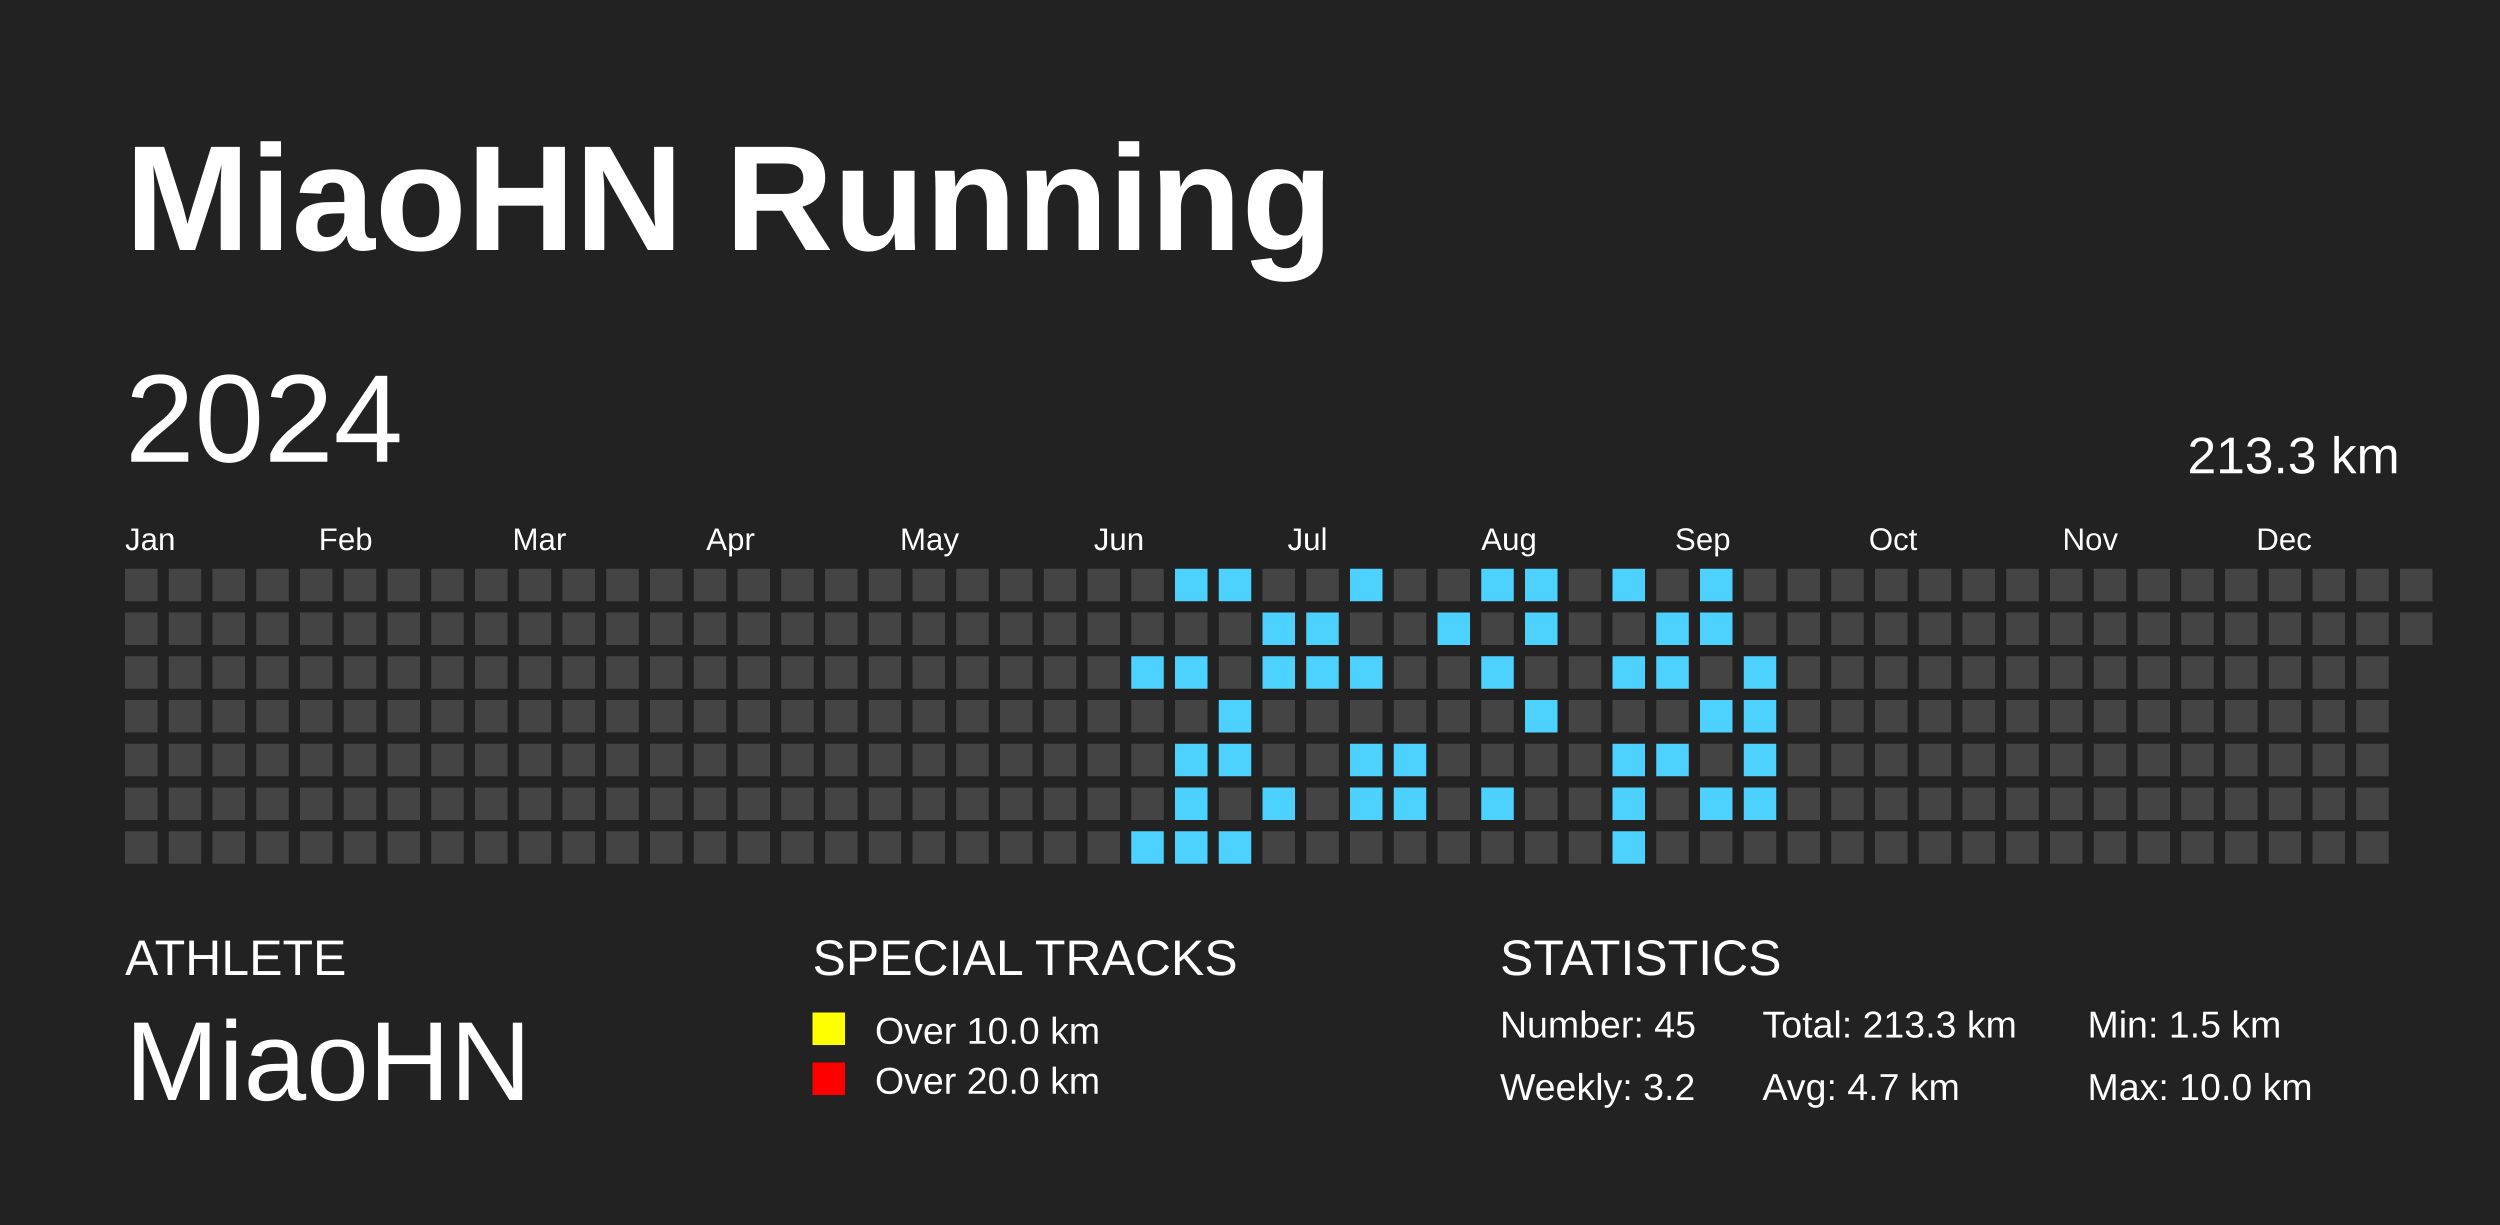
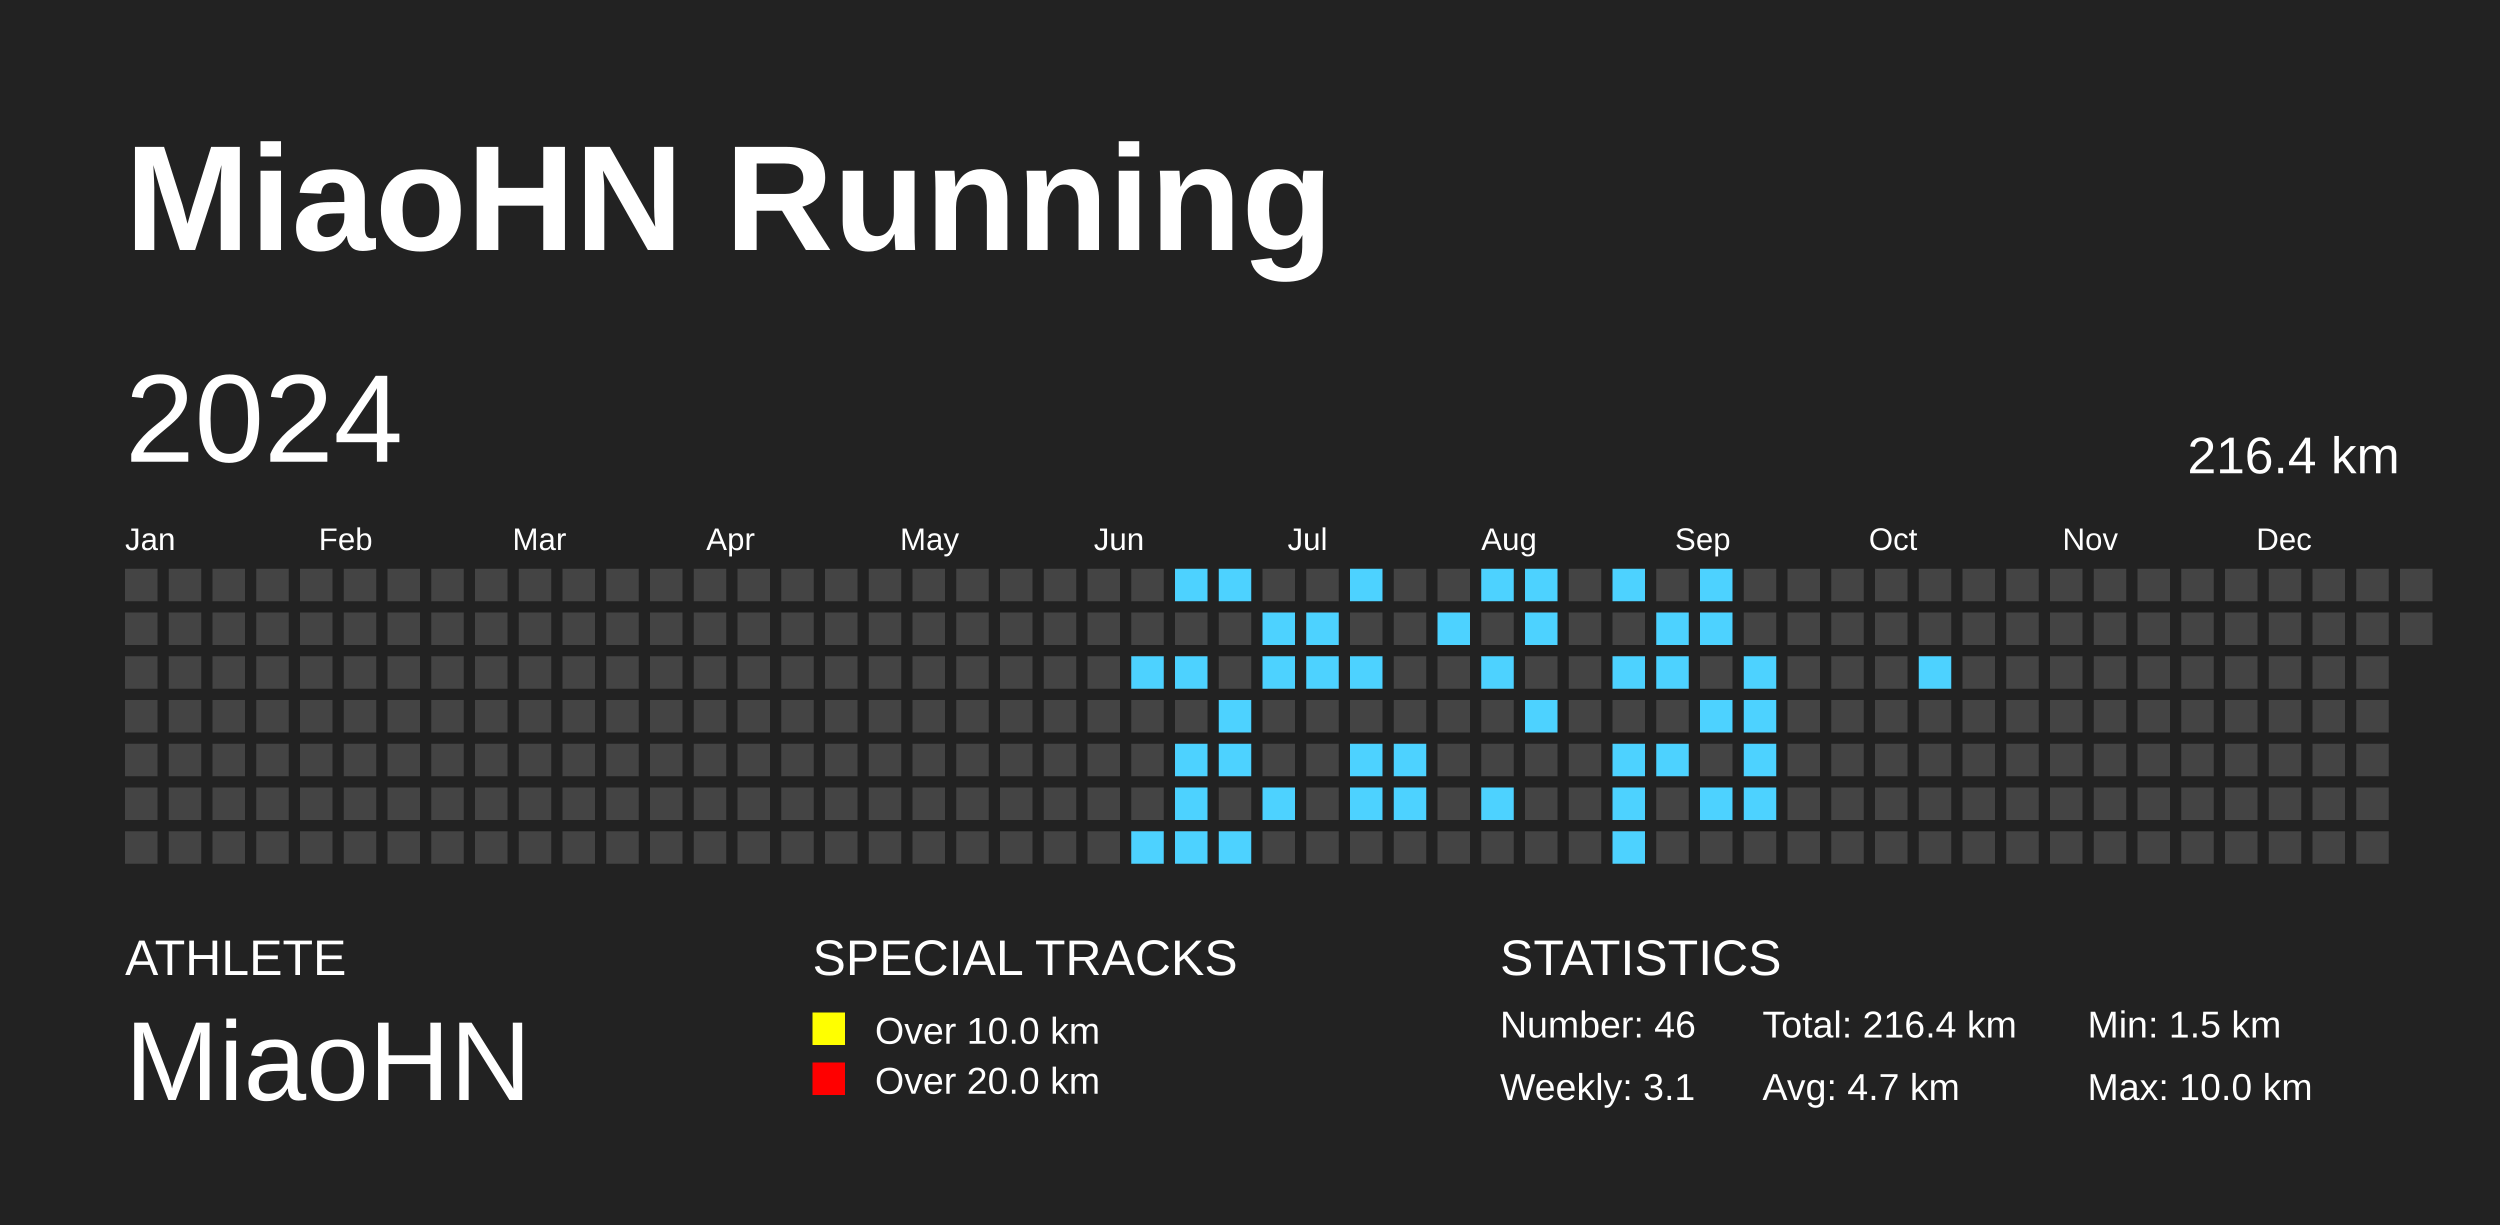
<svg xmlns="http://www.w3.org/2000/svg" baseProfile="full" height="98mm" version="1.1" viewBox="0,0,200,98" width="200mm">
  <defs />
  <rect fill="#222222" height="98" width="200" x="0" y="0" />
  <text fill="#FFFFFF" style="font-size:12px; font-family:Arial; font-weight:bold;" x="10" y="20">MiaoHN Running</text>
  <text fill="#FFFFFF" style="font-size:4px; font-family:Arial" x="10" y="78">ATHLETE</text>
  <text fill="#FFFFFF" style="font-size:9px; font-family:Arial" x="10" y="88">MiaoHN</text>
  <text fill="#FFFFFF" style="font-size:4px; font-family:Arial" x="65" y="78">SPECIAL TRACKS</text>
  <rect fill="yellow" height="2.6" width="2.6" x="65" y="81" />
  <text fill="#FFFFFF" style="font-size:3px; font-family:Arial" x="70" y="83.5">Over 10.0 km</text>
  <rect fill="red" height="2.6" width="2.6" x="65" y="85" />
  <text fill="#FFFFFF" style="font-size:3px; font-family:Arial" x="70" y="87.5">Over 20.0 km</text>
  <text fill="#FFFFFF" style="font-size:4px; font-family:Arial" x="120" y="78">STATISTICS</text>
-   <text fill="#FFFFFF" style="font-size:3px; font-family:Arial" x="120" y="83">Number: 45</text>
-   <text fill="#FFFFFF" style="font-size:3px; font-family:Arial" x="120" y="88">Weekly: 3.2</text>
-   <text fill="#FFFFFF" style="font-size:3px; font-family:Arial" x="141" y="83">Total: 213.3 km</text>
+   <text fill="#FFFFFF" style="font-size:3px; font-family:Arial" x="120" y="83">Number: 46</text>
+   <text fill="#FFFFFF" style="font-size:3px; font-family:Arial" x="120" y="88">Weekly: 3.1</text>
+   <text fill="#FFFFFF" style="font-size:3px; font-family:Arial" x="141" y="83">Total: 216.4 km</text>
  <text fill="#FFFFFF" style="font-size:3px; font-family:Arial" x="141" y="88">Avg: 4.7 km</text>
  <text fill="#FFFFFF" style="font-size:3px; font-family:Arial" x="167" y="83">Min: 1.5 km</text>
  <text fill="#FFFFFF" style="font-size:3px; font-family:Arial" x="167" y="88">Max: 10.0 km</text>
  <text dominant-baseline="hanging" fill="#FFFFFF" style="font-size:10.0px; font-family:Arial;" x="10" y="30">2024</text>
-   <text dominant-baseline="hanging" fill="#FFFFFF" style="font-size:4.125px; font-family:Arial;" x="175" y="35">213.3 km</text>
+   <text dominant-baseline="hanging" fill="#FFFFFF" style="font-size:4.125px; font-family:Arial;" x="175" y="35">216.4 km</text>
  <text fill="#FFFFFF" style="font-size:2.5px; font-family:Arial" x="10.0" y="44">Jan</text>
  <text fill="#FFFFFF" style="font-size:2.5px; font-family:Arial" x="25.5" y="44">Feb</text>
  <text fill="#FFFFFF" style="font-size:2.5px; font-family:Arial" x="41.0" y="44">Mar</text>
  <text fill="#FFFFFF" style="font-size:2.5px; font-family:Arial" x="56.5" y="44">Apr</text>
  <text fill="#FFFFFF" style="font-size:2.5px; font-family:Arial" x="72.0" y="44">May</text>
  <text fill="#FFFFFF" style="font-size:2.5px; font-family:Arial" x="87.5" y="44">Jun</text>
  <text fill="#FFFFFF" style="font-size:2.5px; font-family:Arial" x="103.0" y="44">Jul</text>
  <text fill="#FFFFFF" style="font-size:2.5px; font-family:Arial" x="118.5" y="44">Aug</text>
  <text fill="#FFFFFF" style="font-size:2.5px; font-family:Arial" x="134.0" y="44">Sep</text>
  <text fill="#FFFFFF" style="font-size:2.5px; font-family:Arial" x="149.5" y="44">Oct</text>
  <text fill="#FFFFFF" style="font-size:2.5px; font-family:Arial" x="165.0" y="44">Nov</text>
  <text fill="#FFFFFF" style="font-size:2.5px; font-family:Arial" x="180.5" y="44">Dec</text>
  <rect fill="#444444" height="2.6" width="2.6" x="10.0" y="45.5" />
  <rect fill="#444444" height="2.6" width="2.6" x="10.0" y="49.0" />
  <rect fill="#444444" height="2.6" width="2.6" x="10.0" y="52.5" />
  <rect fill="#444444" height="2.6" width="2.6" x="10.0" y="56.0" />
  <rect fill="#444444" height="2.6" width="2.6" x="10.0" y="59.5" />
  <rect fill="#444444" height="2.6" width="2.6" x="10.0" y="63.0" />
  <rect fill="#444444" height="2.6" width="2.6" x="10.0" y="66.5" />
  <rect fill="#444444" height="2.6" width="2.6" x="13.5" y="45.5" />
  <rect fill="#444444" height="2.6" width="2.6" x="13.5" y="49.0" />
  <rect fill="#444444" height="2.6" width="2.6" x="13.5" y="52.5" />
  <rect fill="#444444" height="2.6" width="2.6" x="13.5" y="56.0" />
  <rect fill="#444444" height="2.6" width="2.6" x="13.5" y="59.5" />
  <rect fill="#444444" height="2.6" width="2.6" x="13.5" y="63.0" />
  <rect fill="#444444" height="2.6" width="2.6" x="13.5" y="66.5" />
  <rect fill="#444444" height="2.6" width="2.6" x="17.0" y="45.5" />
  <rect fill="#444444" height="2.6" width="2.6" x="17.0" y="49.0" />
  <rect fill="#444444" height="2.6" width="2.6" x="17.0" y="52.5" />
  <rect fill="#444444" height="2.6" width="2.6" x="17.0" y="56.0" />
  <rect fill="#444444" height="2.6" width="2.6" x="17.0" y="59.5" />
  <rect fill="#444444" height="2.6" width="2.6" x="17.0" y="63.0" />
  <rect fill="#444444" height="2.6" width="2.6" x="17.0" y="66.5" />
  <rect fill="#444444" height="2.6" width="2.6" x="20.5" y="45.5" />
  <rect fill="#444444" height="2.6" width="2.6" x="20.5" y="49.0" />
  <rect fill="#444444" height="2.6" width="2.6" x="20.5" y="52.5" />
  <rect fill="#444444" height="2.6" width="2.6" x="20.5" y="56.0" />
  <rect fill="#444444" height="2.6" width="2.6" x="20.5" y="59.5" />
  <rect fill="#444444" height="2.6" width="2.6" x="20.5" y="63.0" />
  <rect fill="#444444" height="2.6" width="2.6" x="20.5" y="66.5" />
  <rect fill="#444444" height="2.6" width="2.6" x="24.0" y="45.5" />
  <rect fill="#444444" height="2.6" width="2.6" x="24.0" y="49.0" />
  <rect fill="#444444" height="2.6" width="2.6" x="24.0" y="52.5" />
  <rect fill="#444444" height="2.6" width="2.6" x="24.0" y="56.0" />
  <rect fill="#444444" height="2.6" width="2.6" x="24.0" y="59.5" />
  <rect fill="#444444" height="2.6" width="2.6" x="24.0" y="63.0" />
  <rect fill="#444444" height="2.6" width="2.6" x="24.0" y="66.5" />
  <rect fill="#444444" height="2.6" width="2.6" x="27.5" y="45.5" />
  <rect fill="#444444" height="2.6" width="2.6" x="27.5" y="49.0" />
  <rect fill="#444444" height="2.6" width="2.6" x="27.5" y="52.5" />
  <rect fill="#444444" height="2.6" width="2.6" x="27.5" y="56.0" />
  <rect fill="#444444" height="2.6" width="2.6" x="27.5" y="59.5" />
  <rect fill="#444444" height="2.6" width="2.6" x="27.5" y="63.0" />
  <rect fill="#444444" height="2.6" width="2.6" x="27.5" y="66.5" />
  <rect fill="#444444" height="2.6" width="2.6" x="31.0" y="45.5" />
  <rect fill="#444444" height="2.6" width="2.6" x="31.0" y="49.0" />
  <rect fill="#444444" height="2.6" width="2.6" x="31.0" y="52.5" />
  <rect fill="#444444" height="2.6" width="2.6" x="31.0" y="56.0" />
  <rect fill="#444444" height="2.6" width="2.6" x="31.0" y="59.5" />
  <rect fill="#444444" height="2.6" width="2.6" x="31.0" y="63.0" />
  <rect fill="#444444" height="2.6" width="2.6" x="31.0" y="66.5" />
  <rect fill="#444444" height="2.6" width="2.6" x="34.5" y="45.5" />
  <rect fill="#444444" height="2.6" width="2.6" x="34.5" y="49.0" />
  <rect fill="#444444" height="2.6" width="2.6" x="34.5" y="52.5" />
  <rect fill="#444444" height="2.6" width="2.6" x="34.5" y="56.0" />
  <rect fill="#444444" height="2.6" width="2.6" x="34.5" y="59.5" />
  <rect fill="#444444" height="2.6" width="2.6" x="34.5" y="63.0" />
  <rect fill="#444444" height="2.6" width="2.6" x="34.5" y="66.5" />
  <rect fill="#444444" height="2.6" width="2.6" x="38.0" y="45.5" />
  <rect fill="#444444" height="2.6" width="2.6" x="38.0" y="49.0" />
  <rect fill="#444444" height="2.6" width="2.6" x="38.0" y="52.5" />
  <rect fill="#444444" height="2.6" width="2.6" x="38.0" y="56.0" />
  <rect fill="#444444" height="2.6" width="2.6" x="38.0" y="59.5" />
  <rect fill="#444444" height="2.6" width="2.6" x="38.0" y="63.0" />
  <rect fill="#444444" height="2.6" width="2.6" x="38.0" y="66.5" />
  <rect fill="#444444" height="2.6" width="2.6" x="41.5" y="45.5" />
  <rect fill="#444444" height="2.6" width="2.6" x="41.5" y="49.0" />
  <rect fill="#444444" height="2.6" width="2.6" x="41.5" y="52.5" />
  <rect fill="#444444" height="2.6" width="2.6" x="41.5" y="56.0" />
  <rect fill="#444444" height="2.6" width="2.6" x="41.5" y="59.5" />
  <rect fill="#444444" height="2.6" width="2.6" x="41.5" y="63.0" />
  <rect fill="#444444" height="2.6" width="2.6" x="41.5" y="66.5" />
  <rect fill="#444444" height="2.6" width="2.6" x="45.0" y="45.5" />
  <rect fill="#444444" height="2.6" width="2.6" x="45.0" y="49.0" />
  <rect fill="#444444" height="2.6" width="2.6" x="45.0" y="52.5" />
  <rect fill="#444444" height="2.6" width="2.6" x="45.0" y="56.0" />
  <rect fill="#444444" height="2.6" width="2.6" x="45.0" y="59.5" />
  <rect fill="#444444" height="2.6" width="2.6" x="45.0" y="63.0" />
  <rect fill="#444444" height="2.6" width="2.6" x="45.0" y="66.5" />
  <rect fill="#444444" height="2.6" width="2.6" x="48.5" y="45.5" />
  <rect fill="#444444" height="2.6" width="2.6" x="48.5" y="49.0" />
  <rect fill="#444444" height="2.6" width="2.6" x="48.5" y="52.5" />
  <rect fill="#444444" height="2.6" width="2.6" x="48.5" y="56.0" />
  <rect fill="#444444" height="2.6" width="2.6" x="48.5" y="59.5" />
  <rect fill="#444444" height="2.6" width="2.6" x="48.5" y="63.0" />
  <rect fill="#444444" height="2.6" width="2.6" x="48.5" y="66.5" />
  <rect fill="#444444" height="2.6" width="2.6" x="52.0" y="45.5" />
  <rect fill="#444444" height="2.6" width="2.6" x="52.0" y="49.0" />
  <rect fill="#444444" height="2.6" width="2.6" x="52.0" y="52.5" />
  <rect fill="#444444" height="2.6" width="2.6" x="52.0" y="56.0" />
  <rect fill="#444444" height="2.6" width="2.6" x="52.0" y="59.5" />
  <rect fill="#444444" height="2.6" width="2.6" x="52.0" y="63.0" />
  <rect fill="#444444" height="2.6" width="2.6" x="52.0" y="66.5" />
  <rect fill="#444444" height="2.6" width="2.6" x="55.5" y="45.5" />
  <rect fill="#444444" height="2.6" width="2.6" x="55.5" y="49.0" />
  <rect fill="#444444" height="2.6" width="2.6" x="55.5" y="52.5" />
  <rect fill="#444444" height="2.6" width="2.6" x="55.5" y="56.0" />
  <rect fill="#444444" height="2.6" width="2.6" x="55.5" y="59.5" />
  <rect fill="#444444" height="2.6" width="2.6" x="55.5" y="63.0" />
  <rect fill="#444444" height="2.6" width="2.6" x="55.5" y="66.5" />
  <rect fill="#444444" height="2.6" width="2.6" x="59.0" y="45.5" />
  <rect fill="#444444" height="2.6" width="2.6" x="59.0" y="49.0" />
  <rect fill="#444444" height="2.6" width="2.6" x="59.0" y="52.5" />
  <rect fill="#444444" height="2.6" width="2.6" x="59.0" y="56.0" />
  <rect fill="#444444" height="2.6" width="2.6" x="59.0" y="59.5" />
  <rect fill="#444444" height="2.6" width="2.6" x="59.0" y="63.0" />
  <rect fill="#444444" height="2.6" width="2.6" x="59.0" y="66.5" />
  <rect fill="#444444" height="2.6" width="2.6" x="62.5" y="45.5" />
  <rect fill="#444444" height="2.6" width="2.6" x="62.5" y="49.0" />
  <rect fill="#444444" height="2.6" width="2.6" x="62.5" y="52.5" />
  <rect fill="#444444" height="2.6" width="2.6" x="62.5" y="56.0" />
  <rect fill="#444444" height="2.6" width="2.6" x="62.5" y="59.5" />
  <rect fill="#444444" height="2.6" width="2.6" x="62.5" y="63.0" />
  <rect fill="#444444" height="2.6" width="2.6" x="62.5" y="66.5" />
  <rect fill="#444444" height="2.6" width="2.6" x="66.0" y="45.5" />
  <rect fill="#444444" height="2.6" width="2.6" x="66.0" y="49.0" />
  <rect fill="#444444" height="2.6" width="2.6" x="66.0" y="52.5" />
  <rect fill="#444444" height="2.6" width="2.6" x="66.0" y="56.0" />
  <rect fill="#444444" height="2.6" width="2.6" x="66.0" y="59.5" />
  <rect fill="#444444" height="2.6" width="2.6" x="66.0" y="63.0" />
  <rect fill="#444444" height="2.6" width="2.6" x="66.0" y="66.5" />
  <rect fill="#444444" height="2.6" width="2.6" x="69.5" y="45.5" />
  <rect fill="#444444" height="2.6" width="2.6" x="69.5" y="49.0" />
  <rect fill="#444444" height="2.6" width="2.6" x="69.5" y="52.5" />
  <rect fill="#444444" height="2.6" width="2.6" x="69.5" y="56.0" />
  <rect fill="#444444" height="2.6" width="2.6" x="69.5" y="59.5" />
  <rect fill="#444444" height="2.6" width="2.6" x="69.5" y="63.0" />
  <rect fill="#444444" height="2.6" width="2.6" x="69.5" y="66.5" />
  <rect fill="#444444" height="2.6" width="2.6" x="73.0" y="45.5" />
  <rect fill="#444444" height="2.6" width="2.6" x="73.0" y="49.0" />
  <rect fill="#444444" height="2.6" width="2.6" x="73.0" y="52.5" />
  <rect fill="#444444" height="2.6" width="2.6" x="73.0" y="56.0" />
  <rect fill="#444444" height="2.6" width="2.6" x="73.0" y="59.5" />
  <rect fill="#444444" height="2.6" width="2.6" x="73.0" y="63.0" />
  <rect fill="#444444" height="2.6" width="2.6" x="73.0" y="66.5" />
  <rect fill="#444444" height="2.6" width="2.6" x="76.5" y="45.5" />
  <rect fill="#444444" height="2.6" width="2.6" x="76.5" y="49.0" />
  <rect fill="#444444" height="2.6" width="2.6" x="76.5" y="52.5" />
  <rect fill="#444444" height="2.6" width="2.6" x="76.5" y="56.0" />
  <rect fill="#444444" height="2.6" width="2.6" x="76.5" y="59.5" />
  <rect fill="#444444" height="2.6" width="2.6" x="76.5" y="63.0" />
  <rect fill="#444444" height="2.6" width="2.6" x="76.5" y="66.5" />
  <rect fill="#444444" height="2.6" width="2.6" x="80.0" y="45.5" />
  <rect fill="#444444" height="2.6" width="2.6" x="80.0" y="49.0" />
  <rect fill="#444444" height="2.6" width="2.6" x="80.0" y="52.5" />
  <rect fill="#444444" height="2.6" width="2.6" x="80.0" y="56.0" />
  <rect fill="#444444" height="2.6" width="2.6" x="80.0" y="59.5" />
  <rect fill="#444444" height="2.6" width="2.6" x="80.0" y="63.0" />
  <rect fill="#444444" height="2.6" width="2.6" x="80.0" y="66.5" />
  <rect fill="#444444" height="2.6" width="2.6" x="83.5" y="45.5" />
  <rect fill="#444444" height="2.6" width="2.6" x="83.5" y="49.0" />
  <rect fill="#444444" height="2.6" width="2.6" x="83.5" y="52.5" />
  <rect fill="#444444" height="2.6" width="2.6" x="83.5" y="56.0" />
  <rect fill="#444444" height="2.6" width="2.6" x="83.5" y="59.5" />
  <rect fill="#444444" height="2.6" width="2.6" x="83.5" y="63.0" />
  <rect fill="#444444" height="2.6" width="2.6" x="83.5" y="66.5" />
  <rect fill="#444444" height="2.6" width="2.6" x="87.0" y="45.5" />
  <rect fill="#444444" height="2.6" width="2.6" x="87.0" y="49.0" />
  <rect fill="#444444" height="2.6" width="2.6" x="87.0" y="52.5" />
  <rect fill="#444444" height="2.6" width="2.6" x="87.0" y="56.0" />
  <rect fill="#444444" height="2.6" width="2.6" x="87.0" y="59.5" />
  <rect fill="#444444" height="2.6" width="2.6" x="87.0" y="63.0" />
  <rect fill="#444444" height="2.6" width="2.6" x="87.0" y="66.5" />
  <rect fill="#444444" height="2.6" width="2.6" x="90.5" y="45.5" />
  <rect fill="#444444" height="2.6" width="2.6" x="90.5" y="49.0" />
  <rect fill="#4dd2ff" height="2.6" width="2.6" x="90.5" y="52.5" />
  <rect fill="#444444" height="2.6" width="2.6" x="90.5" y="56.0" />
  <rect fill="#444444" height="2.6" width="2.6" x="90.5" y="59.5" />
  <rect fill="#444444" height="2.6" width="2.6" x="90.5" y="63.0" />
  <rect fill="#4dd2ff" height="2.6" width="2.6" x="90.5" y="66.5" />
  <rect fill="#4dd2ff" height="2.6" width="2.6" x="94.0" y="45.5" />
  <rect fill="#444444" height="2.6" width="2.6" x="94.0" y="49.0" />
  <rect fill="#4dd2ff" height="2.6" width="2.6" x="94.0" y="52.5" />
  <rect fill="#444444" height="2.6" width="2.6" x="94.0" y="56.0" />
  <rect fill="#4dd2ff" height="2.6" width="2.6" x="94.0" y="59.5" />
  <rect fill="#4dd2ff" height="2.6" width="2.6" x="94.0" y="63.0" />
  <rect fill="#4dd2ff" height="2.6" width="2.6" x="94.0" y="66.5" />
  <rect fill="#4dd2ff" height="2.6" width="2.6" x="97.5" y="45.5" />
  <rect fill="#444444" height="2.6" width="2.6" x="97.5" y="49.0" />
  <rect fill="#444444" height="2.6" width="2.6" x="97.5" y="52.5" />
  <rect fill="#4dd2ff" height="2.6" width="2.6" x="97.5" y="56.0" />
  <rect fill="#4dd2ff" height="2.6" width="2.6" x="97.5" y="59.5" />
  <rect fill="#444444" height="2.6" width="2.6" x="97.5" y="63.0" />
  <rect fill="#4dd2ff" height="2.6" width="2.6" x="97.5" y="66.5" />
  <rect fill="#444444" height="2.6" width="2.6" x="101.0" y="45.5" />
  <rect fill="#4dd2ff" height="2.6" width="2.6" x="101.0" y="49.0" />
  <rect fill="#4dd2ff" height="2.6" width="2.6" x="101.0" y="52.5" />
  <rect fill="#444444" height="2.6" width="2.6" x="101.0" y="56.0" />
  <rect fill="#444444" height="2.6" width="2.6" x="101.0" y="59.5" />
  <rect fill="#4dd2ff" height="2.6" width="2.6" x="101.0" y="63.0" />
  <rect fill="#444444" height="2.6" width="2.6" x="101.0" y="66.5" />
  <rect fill="#444444" height="2.6" width="2.6" x="104.5" y="45.5" />
  <rect fill="#4dd2ff" height="2.6" width="2.6" x="104.5" y="49.0" />
  <rect fill="#4dd2ff" height="2.6" width="2.6" x="104.5" y="52.5" />
  <rect fill="#444444" height="2.6" width="2.6" x="104.5" y="56.0" />
  <rect fill="#444444" height="2.6" width="2.6" x="104.5" y="59.5" />
  <rect fill="#444444" height="2.6" width="2.6" x="104.5" y="63.0" />
  <rect fill="#444444" height="2.6" width="2.6" x="104.5" y="66.5" />
  <rect fill="#4dd2ff" height="2.6" width="2.6" x="108.0" y="45.5" />
  <rect fill="#444444" height="2.6" width="2.6" x="108.0" y="49.0" />
  <rect fill="#4dd2ff" height="2.6" width="2.6" x="108.0" y="52.5" />
  <rect fill="#444444" height="2.6" width="2.6" x="108.0" y="56.0" />
  <rect fill="#4dd2ff" height="2.6" width="2.6" x="108.0" y="59.5" />
  <rect fill="#4dd2ff" height="2.6" width="2.6" x="108.0" y="63.0" />
  <rect fill="#444444" height="2.6" width="2.6" x="108.0" y="66.5" />
  <rect fill="#444444" height="2.6" width="2.6" x="111.5" y="45.5" />
  <rect fill="#444444" height="2.6" width="2.6" x="111.5" y="49.0" />
  <rect fill="#444444" height="2.6" width="2.6" x="111.5" y="52.5" />
  <rect fill="#444444" height="2.6" width="2.6" x="111.5" y="56.0" />
  <rect fill="#4dd2ff" height="2.6" width="2.6" x="111.5" y="59.5" />
  <rect fill="#4dd2ff" height="2.6" width="2.6" x="111.5" y="63.0" />
  <rect fill="#444444" height="2.6" width="2.6" x="111.5" y="66.5" />
  <rect fill="#444444" height="2.6" width="2.6" x="115.0" y="45.5" />
  <rect fill="#4dd2ff" height="2.6" width="2.6" x="115.0" y="49.0" />
  <rect fill="#444444" height="2.6" width="2.6" x="115.0" y="52.5" />
  <rect fill="#444444" height="2.6" width="2.6" x="115.0" y="56.0" />
  <rect fill="#444444" height="2.6" width="2.6" x="115.0" y="59.5" />
  <rect fill="#444444" height="2.6" width="2.6" x="115.0" y="63.0" />
  <rect fill="#444444" height="2.6" width="2.6" x="115.0" y="66.5" />
  <rect fill="#4dd2ff" height="2.6" width="2.6" x="118.5" y="45.5" />
  <rect fill="#444444" height="2.6" width="2.6" x="118.5" y="49.0" />
  <rect fill="#4dd2ff" height="2.6" width="2.6" x="118.5" y="52.5" />
  <rect fill="#444444" height="2.6" width="2.6" x="118.5" y="56.0" />
  <rect fill="#444444" height="2.6" width="2.6" x="118.5" y="59.5" />
  <rect fill="#4dd2ff" height="2.6" width="2.6" x="118.5" y="63.0" />
  <rect fill="#444444" height="2.6" width="2.6" x="118.5" y="66.5" />
  <rect fill="#4dd2ff" height="2.6" width="2.6" x="122.0" y="45.5" />
  <rect fill="#4dd2ff" height="2.6" width="2.6" x="122.0" y="49.0" />
  <rect fill="#444444" height="2.6" width="2.6" x="122.0" y="52.5" />
  <rect fill="#4dd2ff" height="2.6" width="2.6" x="122.0" y="56.0" />
  <rect fill="#444444" height="2.6" width="2.6" x="122.0" y="59.5" />
  <rect fill="#444444" height="2.6" width="2.6" x="122.0" y="63.0" />
  <rect fill="#444444" height="2.6" width="2.6" x="122.0" y="66.5" />
  <rect fill="#444444" height="2.6" width="2.6" x="125.5" y="45.5" />
  <rect fill="#444444" height="2.6" width="2.6" x="125.5" y="49.0" />
  <rect fill="#444444" height="2.6" width="2.6" x="125.5" y="52.5" />
  <rect fill="#444444" height="2.6" width="2.6" x="125.5" y="56.0" />
  <rect fill="#444444" height="2.6" width="2.6" x="125.5" y="59.5" />
  <rect fill="#444444" height="2.6" width="2.6" x="125.5" y="63.0" />
  <rect fill="#444444" height="2.6" width="2.6" x="125.5" y="66.5" />
  <rect fill="#4dd2ff" height="2.6" width="2.6" x="129.0" y="45.5" />
  <rect fill="#444444" height="2.6" width="2.6" x="129.0" y="49.0" />
  <rect fill="#4dd2ff" height="2.6" width="2.6" x="129.0" y="52.5" />
  <rect fill="#444444" height="2.6" width="2.6" x="129.0" y="56.0" />
  <rect fill="#4dd2ff" height="2.6" width="2.6" x="129.0" y="59.5" />
  <rect fill="#4dd2ff" height="2.6" width="2.6" x="129.0" y="63.0" />
  <rect fill="#4dd2ff" height="2.6" width="2.6" x="129.0" y="66.5" />
  <rect fill="#444444" height="2.6" width="2.6" x="132.5" y="45.5" />
  <rect fill="#4dd2ff" height="2.6" width="2.6" x="132.5" y="49.0" />
  <rect fill="#4dd2ff" height="2.6" width="2.6" x="132.5" y="52.5" />
  <rect fill="#444444" height="2.6" width="2.6" x="132.5" y="56.0" />
  <rect fill="#4dd2ff" height="2.6" width="2.6" x="132.5" y="59.5" />
  <rect fill="#444444" height="2.6" width="2.6" x="132.5" y="63.0" />
  <rect fill="#444444" height="2.6" width="2.6" x="132.5" y="66.5" />
  <rect fill="#4dd2ff" height="2.6" width="2.6" x="136.0" y="45.5" />
  <rect fill="#4dd2ff" height="2.6" width="2.6" x="136.0" y="49.0" />
  <rect fill="#444444" height="2.6" width="2.6" x="136.0" y="52.5" />
  <rect fill="#4dd2ff" height="2.6" width="2.6" x="136.0" y="56.0" />
  <rect fill="#444444" height="2.6" width="2.6" x="136.0" y="59.5" />
  <rect fill="#4dd2ff" height="2.6" width="2.6" x="136.0" y="63.0" />
  <rect fill="#444444" height="2.6" width="2.6" x="136.0" y="66.5" />
  <rect fill="#444444" height="2.6" width="2.6" x="139.5" y="45.5" />
  <rect fill="#444444" height="2.6" width="2.6" x="139.5" y="49.0" />
  <rect fill="#4dd2ff" height="2.6" width="2.6" x="139.5" y="52.5" />
  <rect fill="#4dd2ff" height="2.6" width="2.6" x="139.5" y="56.0" />
  <rect fill="#4dd2ff" height="2.6" width="2.6" x="139.5" y="59.5" />
  <rect fill="#4dd2ff" height="2.6" width="2.6" x="139.5" y="63.0" />
  <rect fill="#444444" height="2.6" width="2.6" x="139.5" y="66.5" />
  <rect fill="#444444" height="2.6" width="2.6" x="143.0" y="45.5" />
  <rect fill="#444444" height="2.6" width="2.6" x="143.0" y="49.0" />
  <rect fill="#444444" height="2.6" width="2.6" x="143.0" y="52.5" />
  <rect fill="#444444" height="2.6" width="2.6" x="143.0" y="56.0" />
  <rect fill="#444444" height="2.6" width="2.6" x="143.0" y="59.5" />
  <rect fill="#444444" height="2.6" width="2.6" x="143.0" y="63.0" />
  <rect fill="#444444" height="2.6" width="2.6" x="143.0" y="66.5" />
  <rect fill="#444444" height="2.6" width="2.6" x="146.5" y="45.5" />
  <rect fill="#444444" height="2.6" width="2.6" x="146.5" y="49.0" />
  <rect fill="#444444" height="2.6" width="2.6" x="146.5" y="52.5" />
  <rect fill="#444444" height="2.6" width="2.6" x="146.5" y="56.0" />
  <rect fill="#444444" height="2.6" width="2.6" x="146.5" y="59.5" />
  <rect fill="#444444" height="2.6" width="2.6" x="146.5" y="63.0" />
  <rect fill="#444444" height="2.6" width="2.6" x="146.5" y="66.5" />
  <rect fill="#444444" height="2.6" width="2.6" x="150.0" y="45.5" />
  <rect fill="#444444" height="2.6" width="2.6" x="150.0" y="49.0" />
  <rect fill="#444444" height="2.6" width="2.6" x="150.0" y="52.5" />
  <rect fill="#444444" height="2.6" width="2.6" x="150.0" y="56.0" />
  <rect fill="#444444" height="2.6" width="2.6" x="150.0" y="59.5" />
  <rect fill="#444444" height="2.6" width="2.6" x="150.0" y="63.0" />
  <rect fill="#444444" height="2.6" width="2.6" x="150.0" y="66.5" />
  <rect fill="#444444" height="2.6" width="2.6" x="153.5" y="45.5" />
  <rect fill="#444444" height="2.6" width="2.6" x="153.5" y="49.0" />
-   <rect fill="#444444" height="2.6" width="2.6" x="153.5" y="52.5" />
+   <rect fill="#4dd2ff" height="2.6" width="2.6" x="153.5" y="52.5" />
  <rect fill="#444444" height="2.6" width="2.6" x="153.5" y="56.0" />
  <rect fill="#444444" height="2.6" width="2.6" x="153.5" y="59.5" />
  <rect fill="#444444" height="2.6" width="2.6" x="153.5" y="63.0" />
  <rect fill="#444444" height="2.6" width="2.6" x="153.5" y="66.5" />
  <rect fill="#444444" height="2.6" width="2.6" x="157.0" y="45.5" />
  <rect fill="#444444" height="2.6" width="2.6" x="157.0" y="49.0" />
  <rect fill="#444444" height="2.6" width="2.6" x="157.0" y="52.5" />
  <rect fill="#444444" height="2.6" width="2.6" x="157.0" y="56.0" />
  <rect fill="#444444" height="2.6" width="2.6" x="157.0" y="59.5" />
  <rect fill="#444444" height="2.6" width="2.6" x="157.0" y="63.0" />
  <rect fill="#444444" height="2.6" width="2.6" x="157.0" y="66.5" />
  <rect fill="#444444" height="2.6" width="2.6" x="160.5" y="45.5" />
  <rect fill="#444444" height="2.6" width="2.6" x="160.5" y="49.0" />
  <rect fill="#444444" height="2.6" width="2.6" x="160.5" y="52.5" />
  <rect fill="#444444" height="2.6" width="2.6" x="160.5" y="56.0" />
  <rect fill="#444444" height="2.6" width="2.6" x="160.5" y="59.5" />
  <rect fill="#444444" height="2.6" width="2.6" x="160.5" y="63.0" />
  <rect fill="#444444" height="2.6" width="2.6" x="160.5" y="66.5" />
  <rect fill="#444444" height="2.6" width="2.6" x="164.0" y="45.5" />
  <rect fill="#444444" height="2.6" width="2.6" x="164.0" y="49.0" />
  <rect fill="#444444" height="2.6" width="2.6" x="164.0" y="52.5" />
  <rect fill="#444444" height="2.6" width="2.6" x="164.0" y="56.0" />
  <rect fill="#444444" height="2.6" width="2.6" x="164.0" y="59.5" />
  <rect fill="#444444" height="2.6" width="2.6" x="164.0" y="63.0" />
  <rect fill="#444444" height="2.6" width="2.6" x="164.0" y="66.5" />
  <rect fill="#444444" height="2.6" width="2.6" x="167.5" y="45.5" />
  <rect fill="#444444" height="2.6" width="2.6" x="167.5" y="49.0" />
  <rect fill="#444444" height="2.6" width="2.6" x="167.5" y="52.5" />
  <rect fill="#444444" height="2.6" width="2.6" x="167.5" y="56.0" />
  <rect fill="#444444" height="2.6" width="2.6" x="167.5" y="59.5" />
  <rect fill="#444444" height="2.6" width="2.6" x="167.5" y="63.0" />
  <rect fill="#444444" height="2.6" width="2.6" x="167.5" y="66.5" />
  <rect fill="#444444" height="2.6" width="2.6" x="171.0" y="45.5" />
  <rect fill="#444444" height="2.6" width="2.6" x="171.0" y="49.0" />
  <rect fill="#444444" height="2.6" width="2.6" x="171.0" y="52.5" />
  <rect fill="#444444" height="2.6" width="2.6" x="171.0" y="56.0" />
  <rect fill="#444444" height="2.6" width="2.6" x="171.0" y="59.5" />
  <rect fill="#444444" height="2.6" width="2.6" x="171.0" y="63.0" />
  <rect fill="#444444" height="2.6" width="2.6" x="171.0" y="66.5" />
  <rect fill="#444444" height="2.6" width="2.6" x="174.5" y="45.5" />
  <rect fill="#444444" height="2.6" width="2.6" x="174.5" y="49.0" />
  <rect fill="#444444" height="2.6" width="2.6" x="174.5" y="52.5" />
  <rect fill="#444444" height="2.6" width="2.6" x="174.5" y="56.0" />
  <rect fill="#444444" height="2.6" width="2.6" x="174.5" y="59.5" />
  <rect fill="#444444" height="2.6" width="2.6" x="174.5" y="63.0" />
  <rect fill="#444444" height="2.6" width="2.6" x="174.5" y="66.5" />
  <rect fill="#444444" height="2.6" width="2.6" x="178.0" y="45.5" />
  <rect fill="#444444" height="2.6" width="2.6" x="178.0" y="49.0" />
  <rect fill="#444444" height="2.6" width="2.6" x="178.0" y="52.5" />
  <rect fill="#444444" height="2.6" width="2.6" x="178.0" y="56.0" />
  <rect fill="#444444" height="2.6" width="2.6" x="178.0" y="59.5" />
  <rect fill="#444444" height="2.6" width="2.6" x="178.0" y="63.0" />
  <rect fill="#444444" height="2.6" width="2.6" x="178.0" y="66.5" />
  <rect fill="#444444" height="2.6" width="2.6" x="181.5" y="45.5" />
  <rect fill="#444444" height="2.6" width="2.6" x="181.5" y="49.0" />
  <rect fill="#444444" height="2.6" width="2.6" x="181.5" y="52.5" />
  <rect fill="#444444" height="2.6" width="2.6" x="181.5" y="56.0" />
  <rect fill="#444444" height="2.6" width="2.6" x="181.5" y="59.5" />
  <rect fill="#444444" height="2.6" width="2.6" x="181.5" y="63.0" />
  <rect fill="#444444" height="2.6" width="2.6" x="181.5" y="66.5" />
  <rect fill="#444444" height="2.6" width="2.6" x="185.0" y="45.5" />
  <rect fill="#444444" height="2.6" width="2.6" x="185.0" y="49.0" />
  <rect fill="#444444" height="2.6" width="2.6" x="185.0" y="52.5" />
  <rect fill="#444444" height="2.6" width="2.6" x="185.0" y="56.0" />
  <rect fill="#444444" height="2.6" width="2.6" x="185.0" y="59.5" />
  <rect fill="#444444" height="2.6" width="2.6" x="185.0" y="63.0" />
  <rect fill="#444444" height="2.6" width="2.6" x="185.0" y="66.5" />
  <rect fill="#444444" height="2.6" width="2.6" x="188.5" y="45.5" />
  <rect fill="#444444" height="2.6" width="2.6" x="188.5" y="49.0" />
  <rect fill="#444444" height="2.6" width="2.6" x="188.5" y="52.5" />
  <rect fill="#444444" height="2.6" width="2.6" x="188.5" y="56.0" />
  <rect fill="#444444" height="2.6" width="2.6" x="188.5" y="59.5" />
  <rect fill="#444444" height="2.6" width="2.6" x="188.5" y="63.0" />
  <rect fill="#444444" height="2.6" width="2.6" x="188.5" y="66.5" />
  <rect fill="#444444" height="2.6" width="2.6" x="192.0" y="45.5" />
  <rect fill="#444444" height="2.6" width="2.6" x="192.0" y="49.0" />
</svg>
